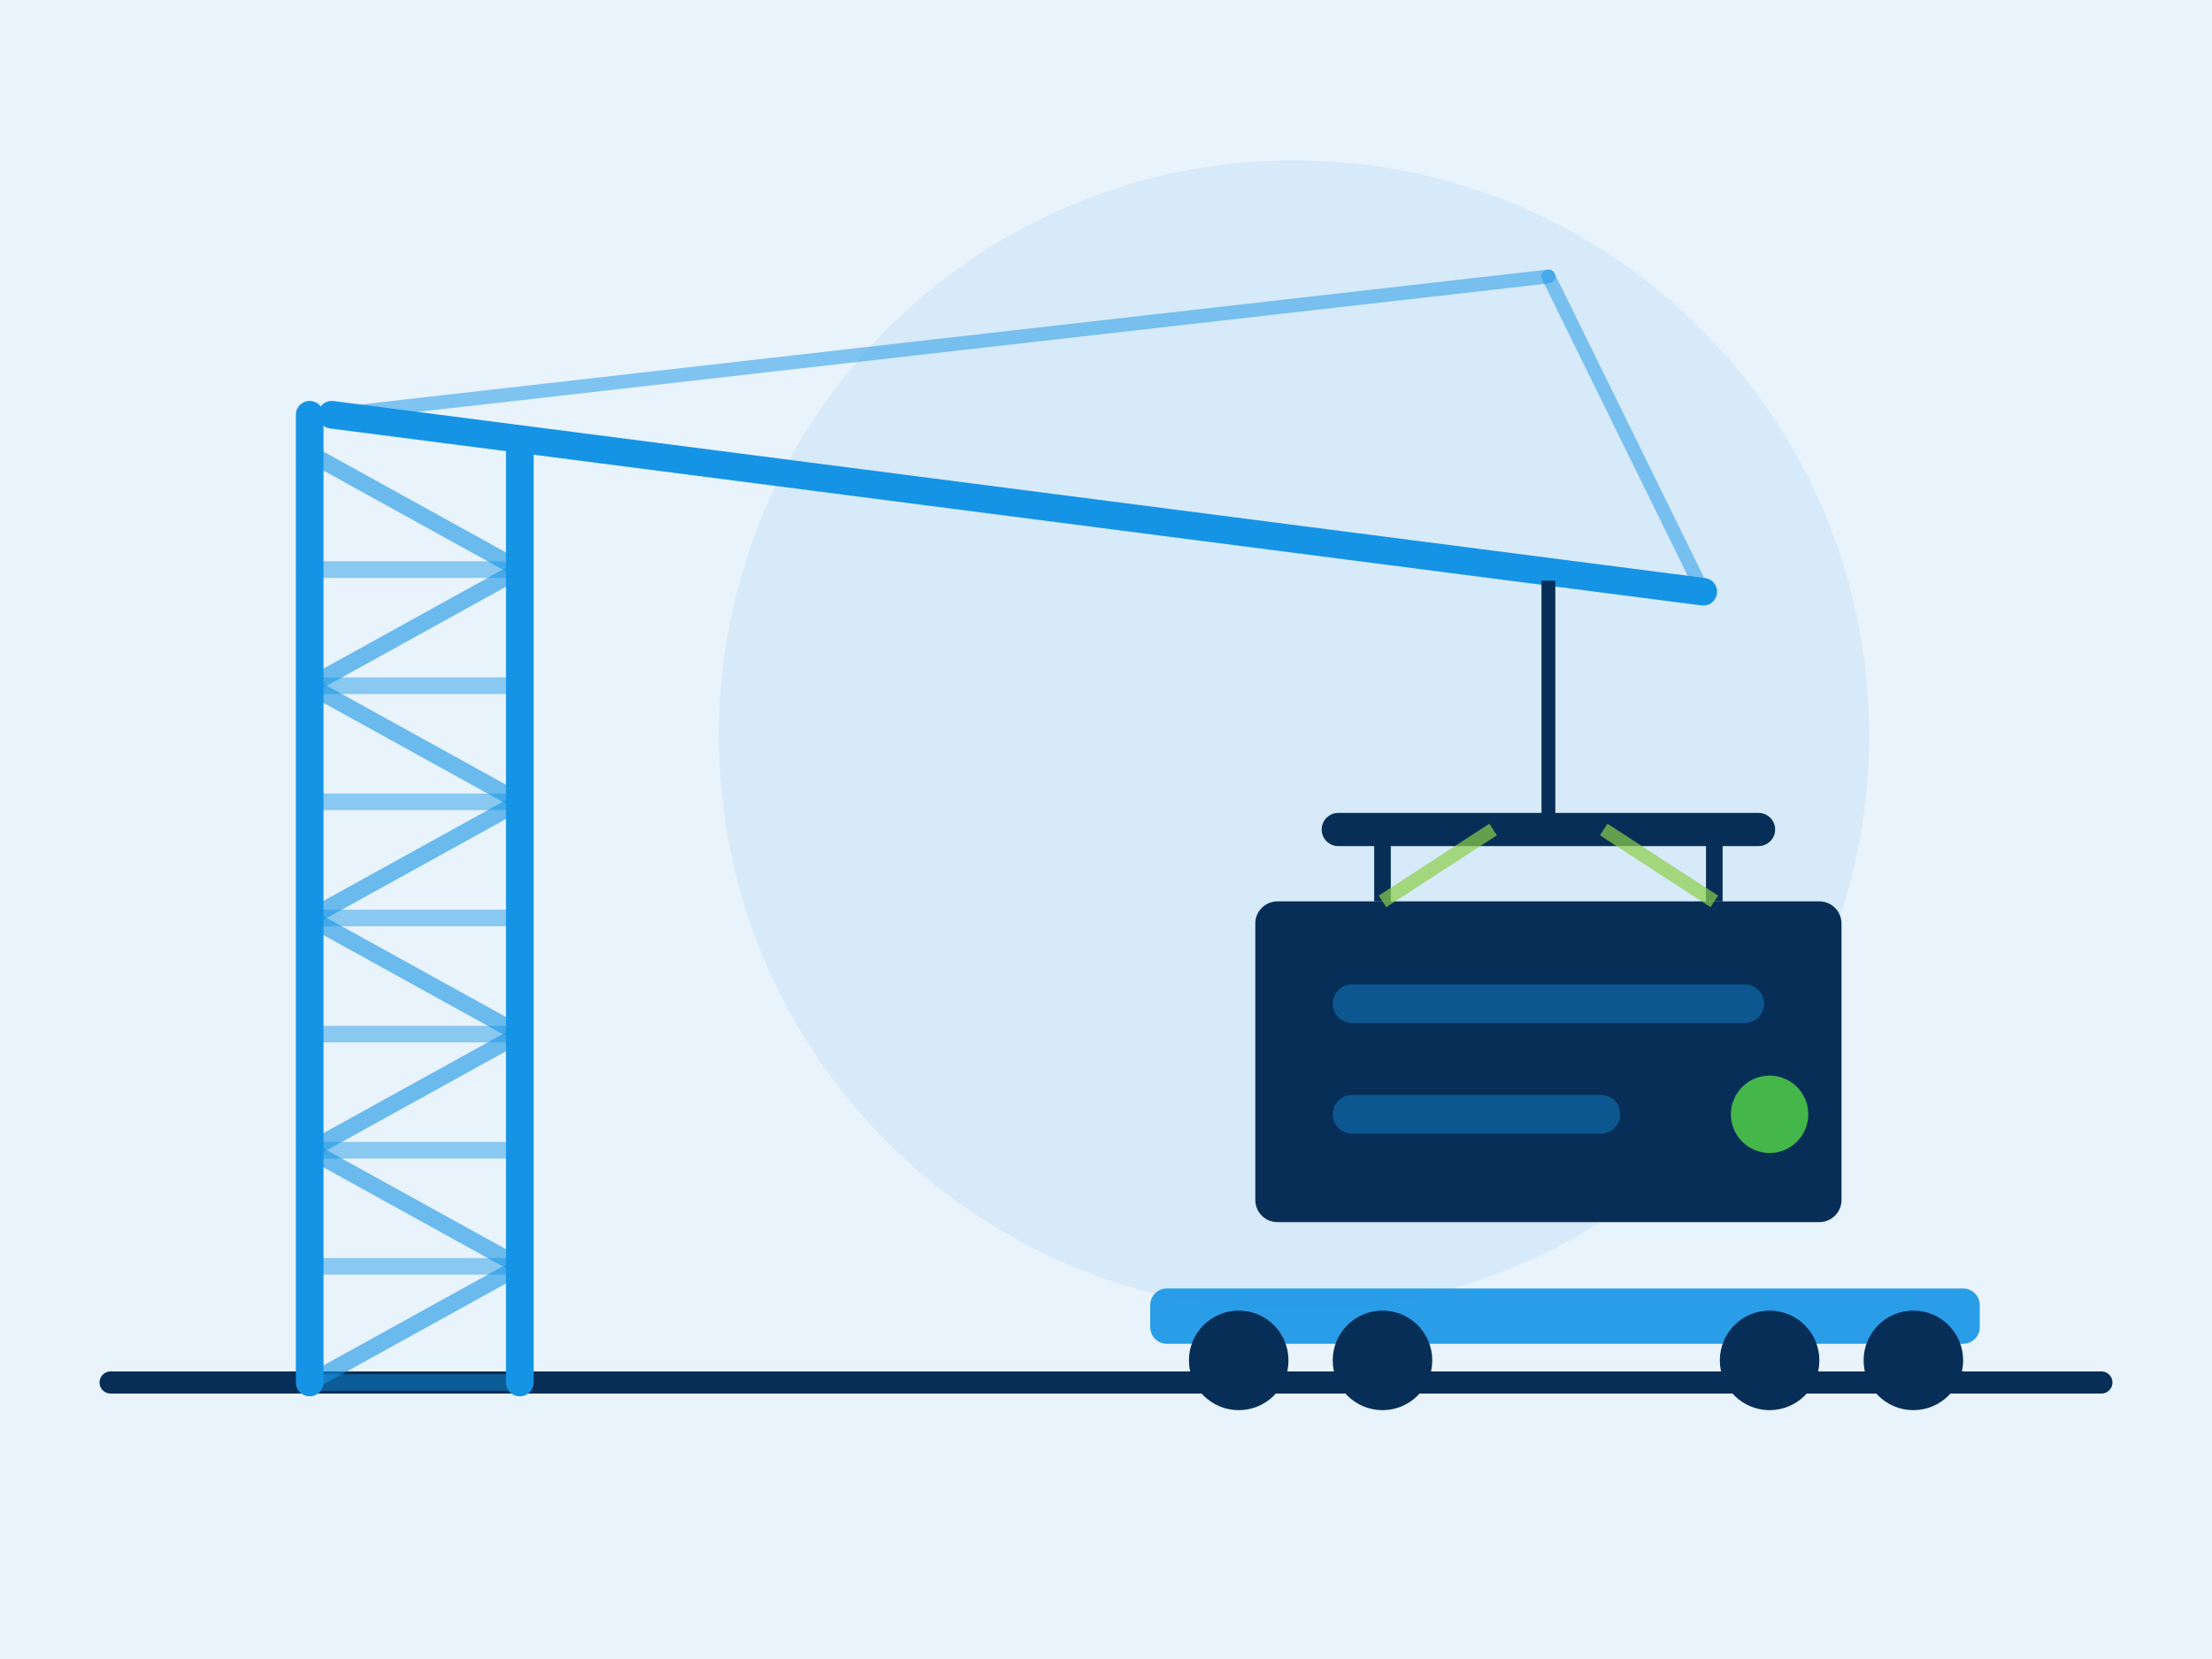
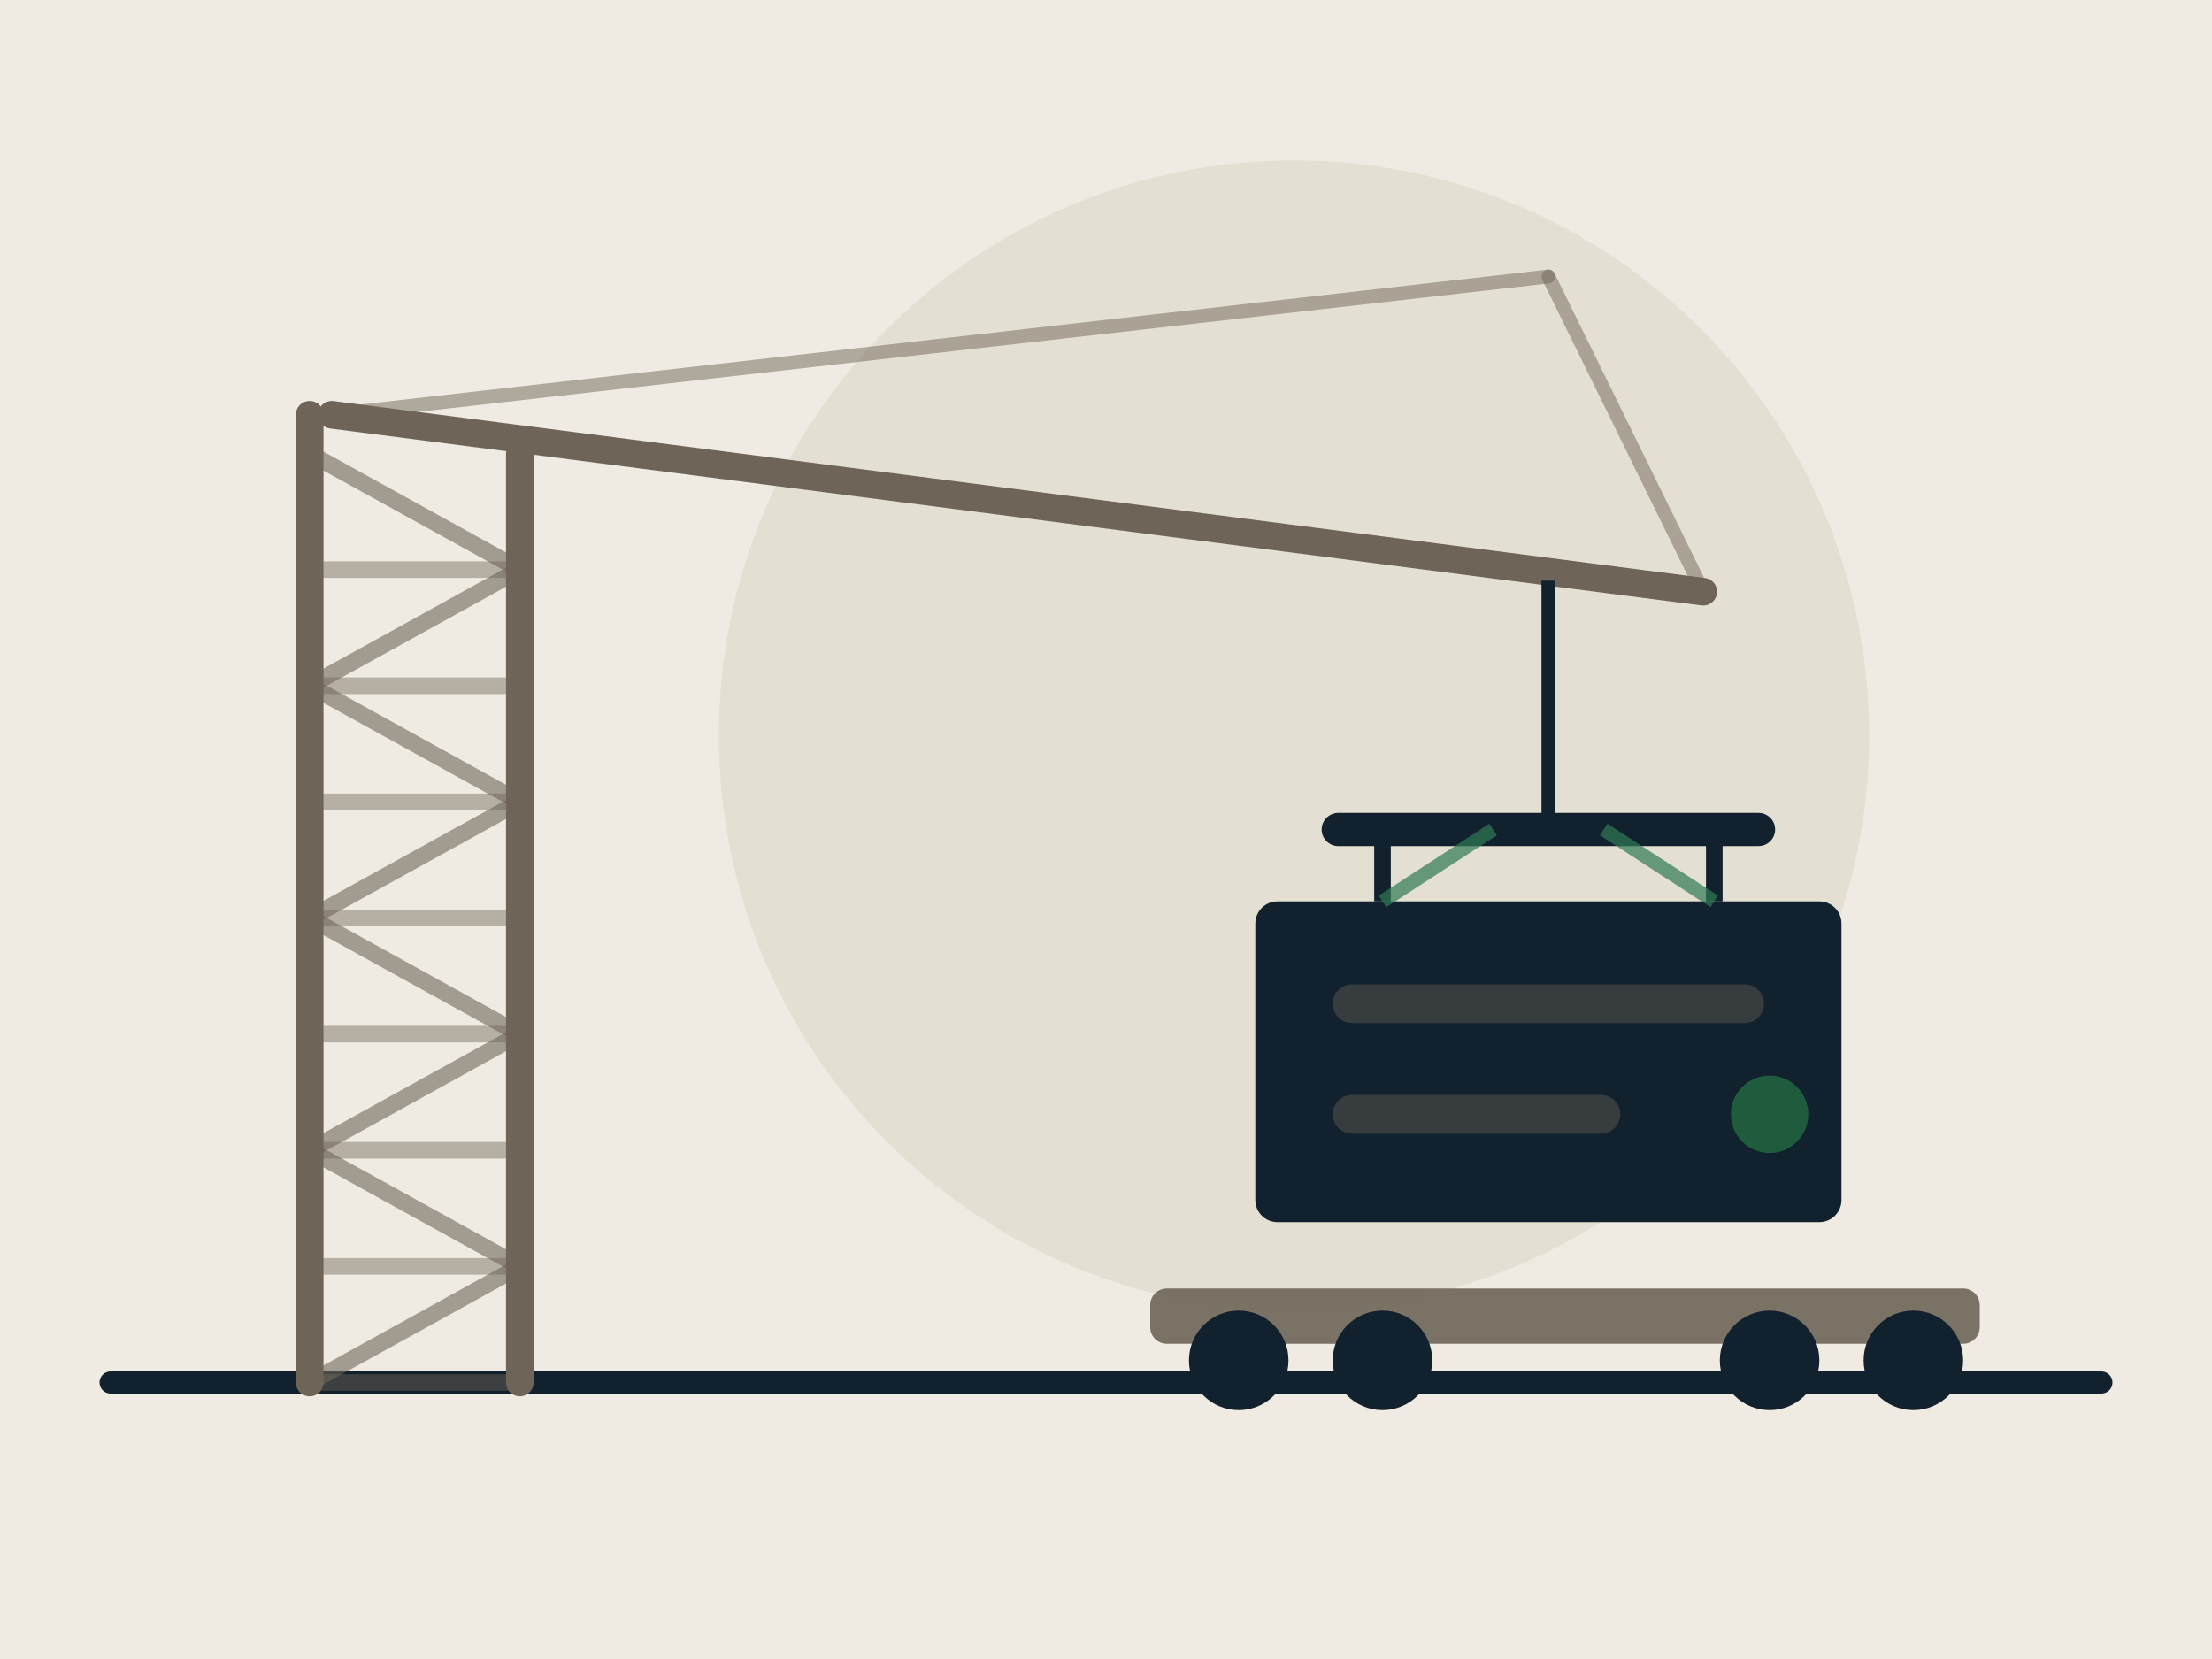
<svg xmlns="http://www.w3.org/2000/svg" viewBox="0 0 800 600" width="800" height="600" role="img" aria-label="Grúa izando una pieza sobredimensionada">
  <style>
@keyframes pendulo{0%,100%{transform:rotate(-1.6deg)}50%{transform:rotate(1.6deg)}}
#carga{animation:pendulo 4.2s ease-in-out infinite}
@media (prefers-reduced-motion:reduce){*{animation:none!important}}</style>
-   <rect width="800" height="600" fill="#E8F3FC" />
-   <circle cx="468" cy="266" r="208" fill="#D7EAF9" />
-   <path d="M40 500 H760" stroke="#062E57" stroke-width="8" stroke-linecap="round" />
-   <path d="M112 500 V150 M188 500 V164" stroke="#1594E5" stroke-width="10" stroke-linecap="round" />
-   <path d="M112 164 L188 206" stroke="#1594E5" stroke-width="6" stroke-linecap="round" opacity=".6" />
-   <path d="M112 206 H188" stroke="#1594E5" stroke-width="6" stroke-linecap="round" opacity=".45" />
-   <path d="M188 206 L112 248" stroke="#1594E5" stroke-width="6" stroke-linecap="round" opacity=".6" />
-   <path d="M112 248 H188" stroke="#1594E5" stroke-width="6" stroke-linecap="round" opacity=".45" />
-   <path d="M112 248 L188 290" stroke="#1594E5" stroke-width="6" stroke-linecap="round" opacity=".6" />
-   <path d="M112 290 H188" stroke="#1594E5" stroke-width="6" stroke-linecap="round" opacity=".45" />
-   <path d="M188 290 L112 332" stroke="#1594E5" stroke-width="6" stroke-linecap="round" opacity=".6" />
-   <path d="M112 332 H188" stroke="#1594E5" stroke-width="6" stroke-linecap="round" opacity=".45" />
-   <path d="M112 332 L188 374" stroke="#1594E5" stroke-width="6" stroke-linecap="round" opacity=".6" />
-   <path d="M112 374 H188" stroke="#1594E5" stroke-width="6" stroke-linecap="round" opacity=".45" />
-   <path d="M188 374 L112 416" stroke="#1594E5" stroke-width="6" stroke-linecap="round" opacity=".6" />
-   <path d="M112 416 H188" stroke="#1594E5" stroke-width="6" stroke-linecap="round" opacity=".45" />
-   <path d="M112 416 L188 458" stroke="#1594E5" stroke-width="6" stroke-linecap="round" opacity=".6" />
-   <path d="M112 458 H188" stroke="#1594E5" stroke-width="6" stroke-linecap="round" opacity=".45" />
-   <path d="M188 458 L112 500" stroke="#1594E5" stroke-width="6" stroke-linecap="round" opacity=".6" />
-   <path d="M112 500 H188" stroke="#1594E5" stroke-width="6" stroke-linecap="round" opacity=".45" />
-   <path d="M120 150 L616 214" stroke="#1594E5" stroke-width="10" stroke-linecap="round" />
-   <path d="M120 150 L560 100" stroke="#1594E5" stroke-width="5" stroke-linecap="round" opacity=".5" />
-   <path d="M560 100 L616 214" stroke="#1594E5" stroke-width="5" stroke-linecap="round" opacity=".5" />
+   <rect width="800" height="600" fill="#EFEBE2" />
+   <circle cx="468" cy="266" r="208" fill="#E4DFD3" />
+   <path d="M40 500 H760" stroke="#12212E" stroke-width="8" stroke-linecap="round" />
+   <path d="M112 500 V150 M188 500 V164" stroke="#6E6558" stroke-width="10" stroke-linecap="round" />
+   <path d="M112 164 L188 206" stroke="#6E6558" stroke-width="6" stroke-linecap="round" opacity=".6" />
+   <path d="M112 206 H188" stroke="#6E6558" stroke-width="6" stroke-linecap="round" opacity=".45" />
+   <path d="M188 206 L112 248" stroke="#6E6558" stroke-width="6" stroke-linecap="round" opacity=".6" />
+   <path d="M112 248 H188" stroke="#6E6558" stroke-width="6" stroke-linecap="round" opacity=".45" />
+   <path d="M112 248 L188 290" stroke="#6E6558" stroke-width="6" stroke-linecap="round" opacity=".6" />
+   <path d="M112 290 H188" stroke="#6E6558" stroke-width="6" stroke-linecap="round" opacity=".45" />
+   <path d="M188 290 L112 332" stroke="#6E6558" stroke-width="6" stroke-linecap="round" opacity=".6" />
+   <path d="M112 332 H188" stroke="#6E6558" stroke-width="6" stroke-linecap="round" opacity=".45" />
+   <path d="M112 332 L188 374" stroke="#6E6558" stroke-width="6" stroke-linecap="round" opacity=".6" />
+   <path d="M112 374 H188" stroke="#6E6558" stroke-width="6" stroke-linecap="round" opacity=".45" />
+   <path d="M188 374 L112 416" stroke="#6E6558" stroke-width="6" stroke-linecap="round" opacity=".6" />
+   <path d="M112 416 H188" stroke="#6E6558" stroke-width="6" stroke-linecap="round" opacity=".45" />
+   <path d="M112 416 L188 458" stroke="#6E6558" stroke-width="6" stroke-linecap="round" opacity=".6" />
+   <path d="M112 458 H188" stroke="#6E6558" stroke-width="6" stroke-linecap="round" opacity=".45" />
+   <path d="M188 458 L112 500" stroke="#6E6558" stroke-width="6" stroke-linecap="round" opacity=".6" />
+   <path d="M112 500 H188" stroke="#6E6558" stroke-width="6" stroke-linecap="round" opacity=".45" />
+   <path d="M120 150 L616 214" stroke="#6E6558" stroke-width="10" stroke-linecap="round" />
+   <path d="M120 150 L560 100" stroke="#6E6558" stroke-width="5" stroke-linecap="round" opacity=".5" />
+   <path d="M560 100 L616 214" stroke="#6E6558" stroke-width="5" stroke-linecap="round" opacity=".5" />
  <g id="carga" style="transform-origin:560px 212px">
-     <path d="M560 210 V300" stroke="#062E57" stroke-width="5" />
-     <path d="M484 300 H636" stroke="#062E57" stroke-width="12" stroke-linecap="round" />
-     <path d="M500 300 V326 M620 300 V326" stroke="#062E57" stroke-width="6" />
-     <rect x="454" y="326" width="212" height="116" rx="8" fill="#062E57" />
-     <rect x="482" y="356" width="156" height="14" rx="7" fill="#1594E5" opacity=".4" />
-     <rect x="482" y="396" width="104" height="14" rx="7" fill="#1594E5" opacity=".4" />
-     <circle cx="640" cy="403" r="14" fill="#45B649" />
-     <path d="M500 326 L540 300 M620 326 L580 300" stroke="#8BCF4A" stroke-width="5" opacity=".7" />
+     <path d="M560 210 V300" stroke="#12212E" stroke-width="5" />
+     <path d="M484 300 H636" stroke="#12212E" stroke-width="12" stroke-linecap="round" />
+     <path d="M500 300 V326 M620 300 V326" stroke="#12212E" stroke-width="6" />
+     <rect x="454" y="326" width="212" height="116" rx="8" fill="#12212E" />
+     <rect x="482" y="356" width="156" height="14" rx="7" fill="#6E6558" opacity=".4" />
+     <rect x="482" y="396" width="104" height="14" rx="7" fill="#6E6558" opacity=".4" />
+     <circle cx="640" cy="403" r="14" fill="#1F5C3D" />
+     <path d="M500 326 L540 300 M620 326 L580 300" stroke="#2F7A52" stroke-width="5" opacity=".7" />
  </g>
-   <rect x="416" y="466" width="300" height="20" rx="6" fill="#1594E5" opacity=".9" />
-   <circle cx="448" cy="492" r="18" fill="#062E57" />
-   <circle cx="500" cy="492" r="18" fill="#062E57" />
-   <circle cx="640" cy="492" r="18" fill="#062E57" />
-   <circle cx="692" cy="492" r="18" fill="#062E57" />
+   <rect x="416" y="466" width="300" height="20" rx="6" fill="#6E6558" opacity=".9" />
+   <circle cx="448" cy="492" r="18" fill="#12212E" />
+   <circle cx="500" cy="492" r="18" fill="#12212E" />
+   <circle cx="640" cy="492" r="18" fill="#12212E" />
+   <circle cx="692" cy="492" r="18" fill="#12212E" />
</svg>
